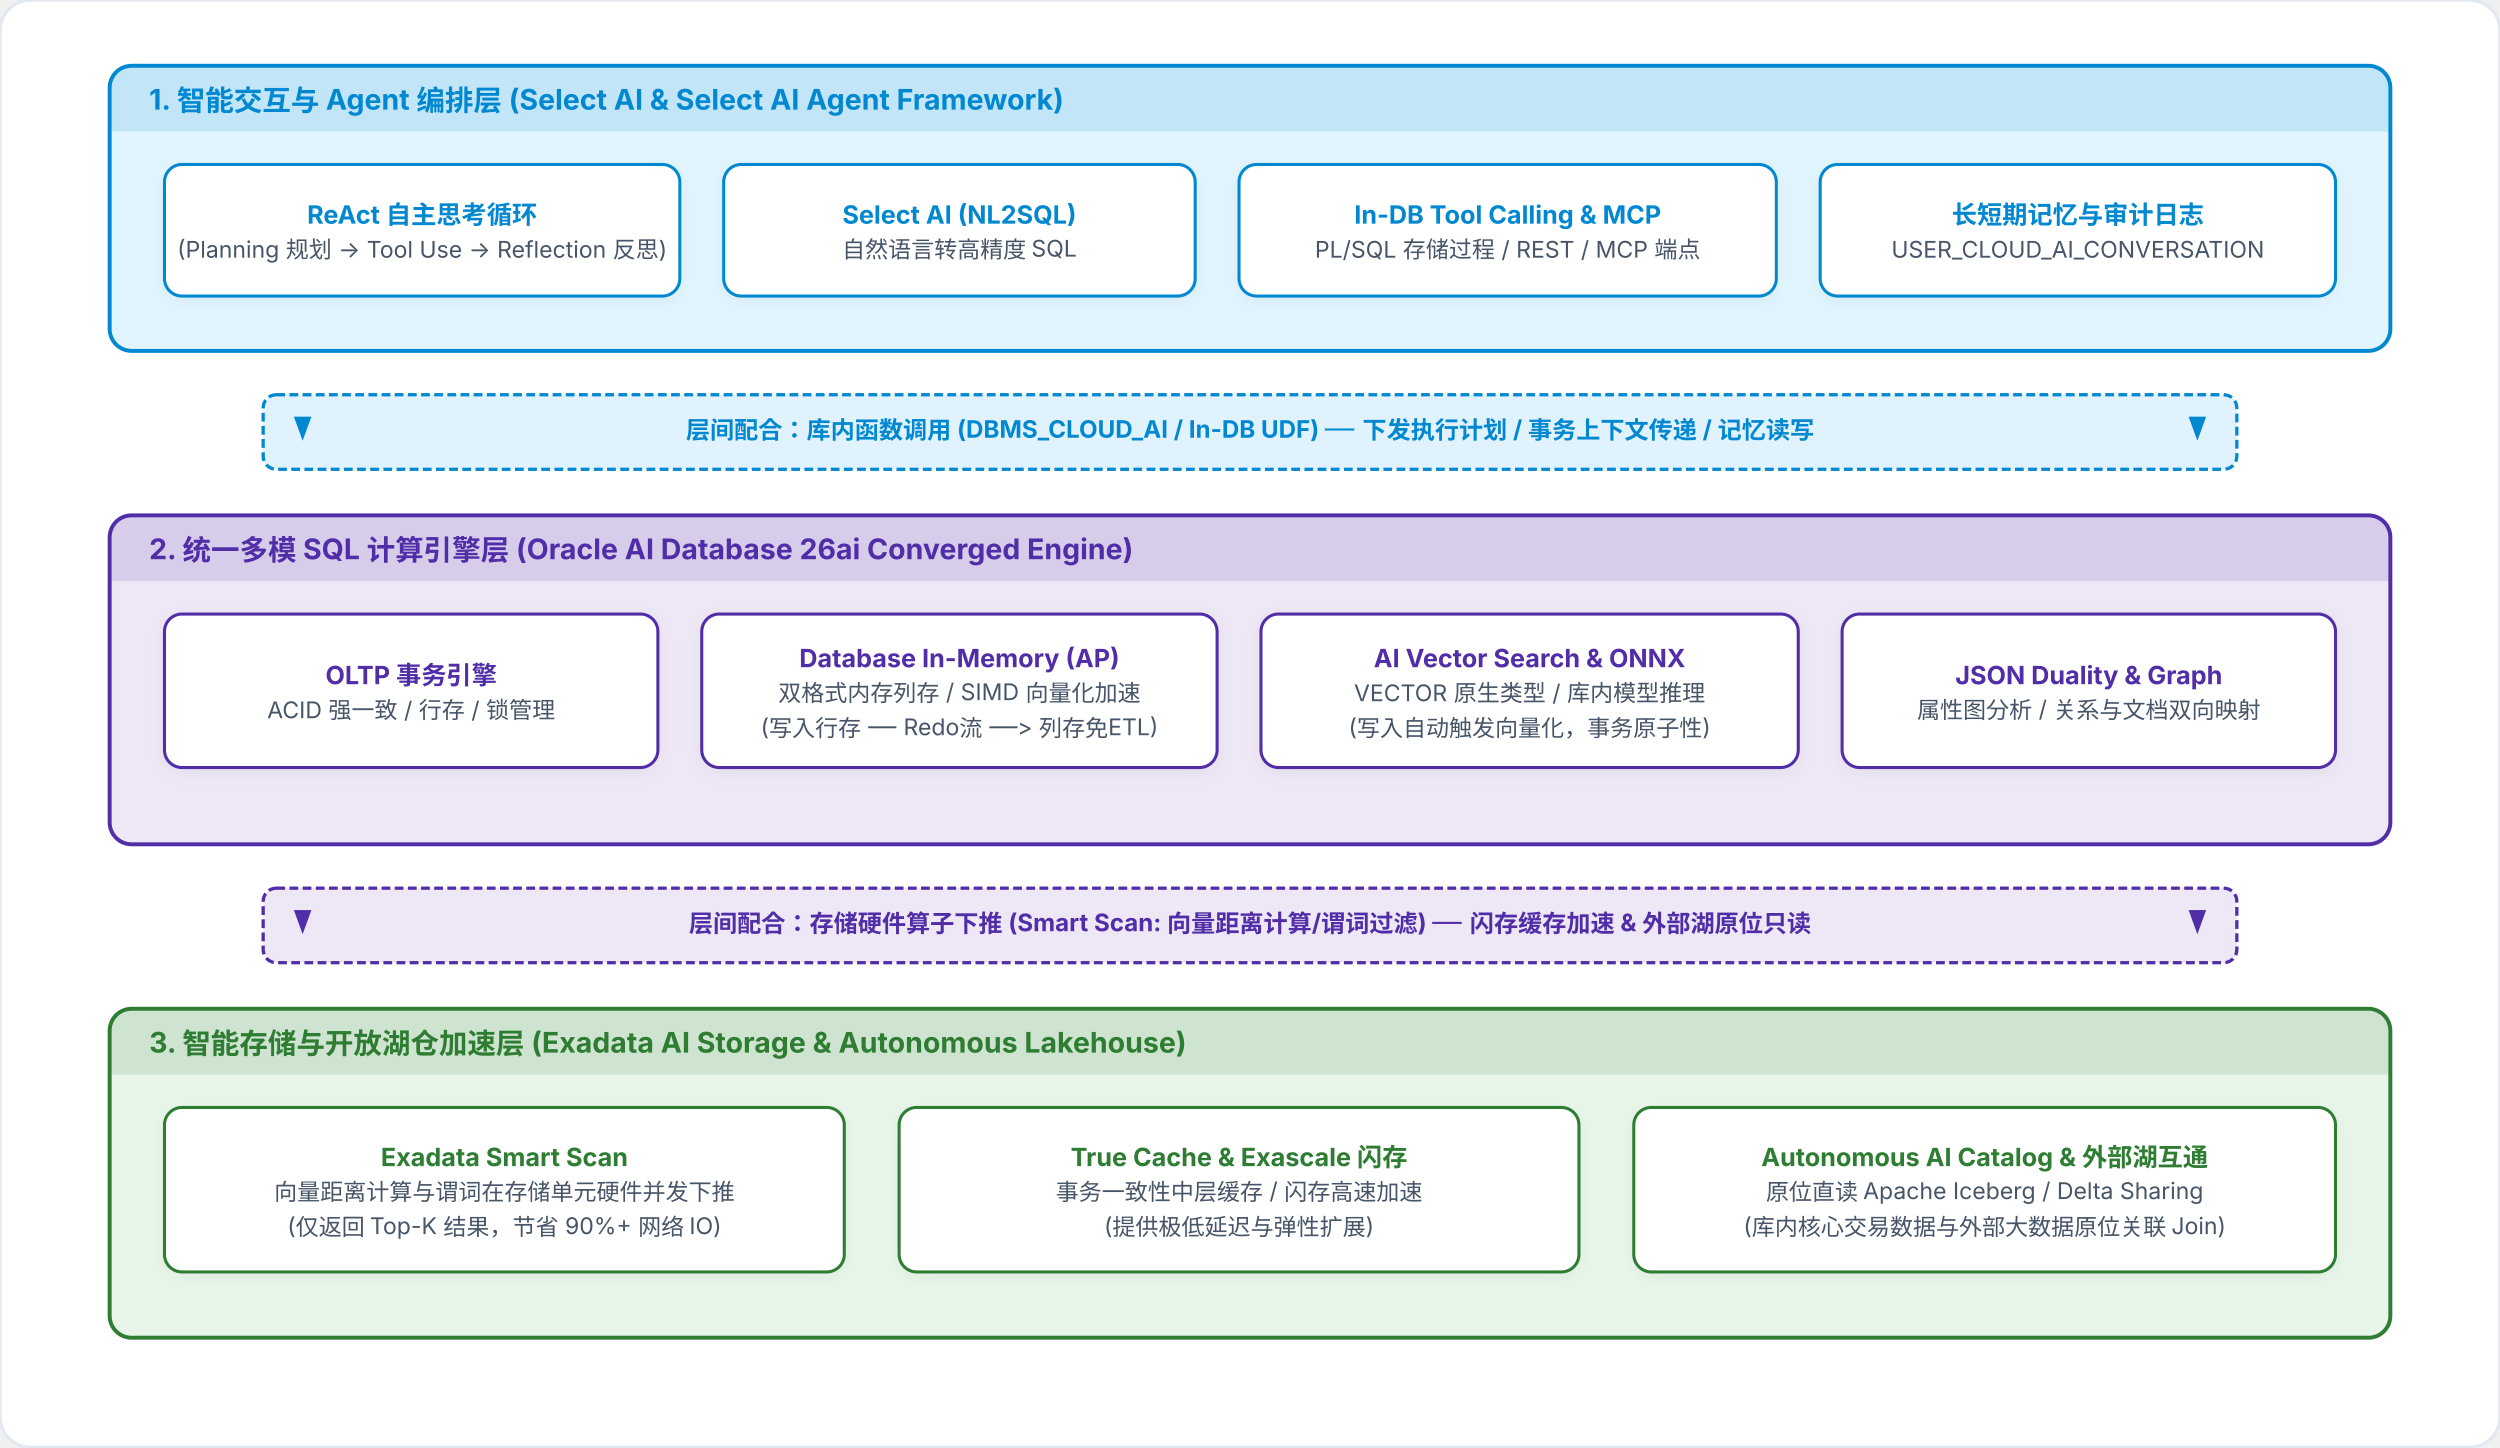
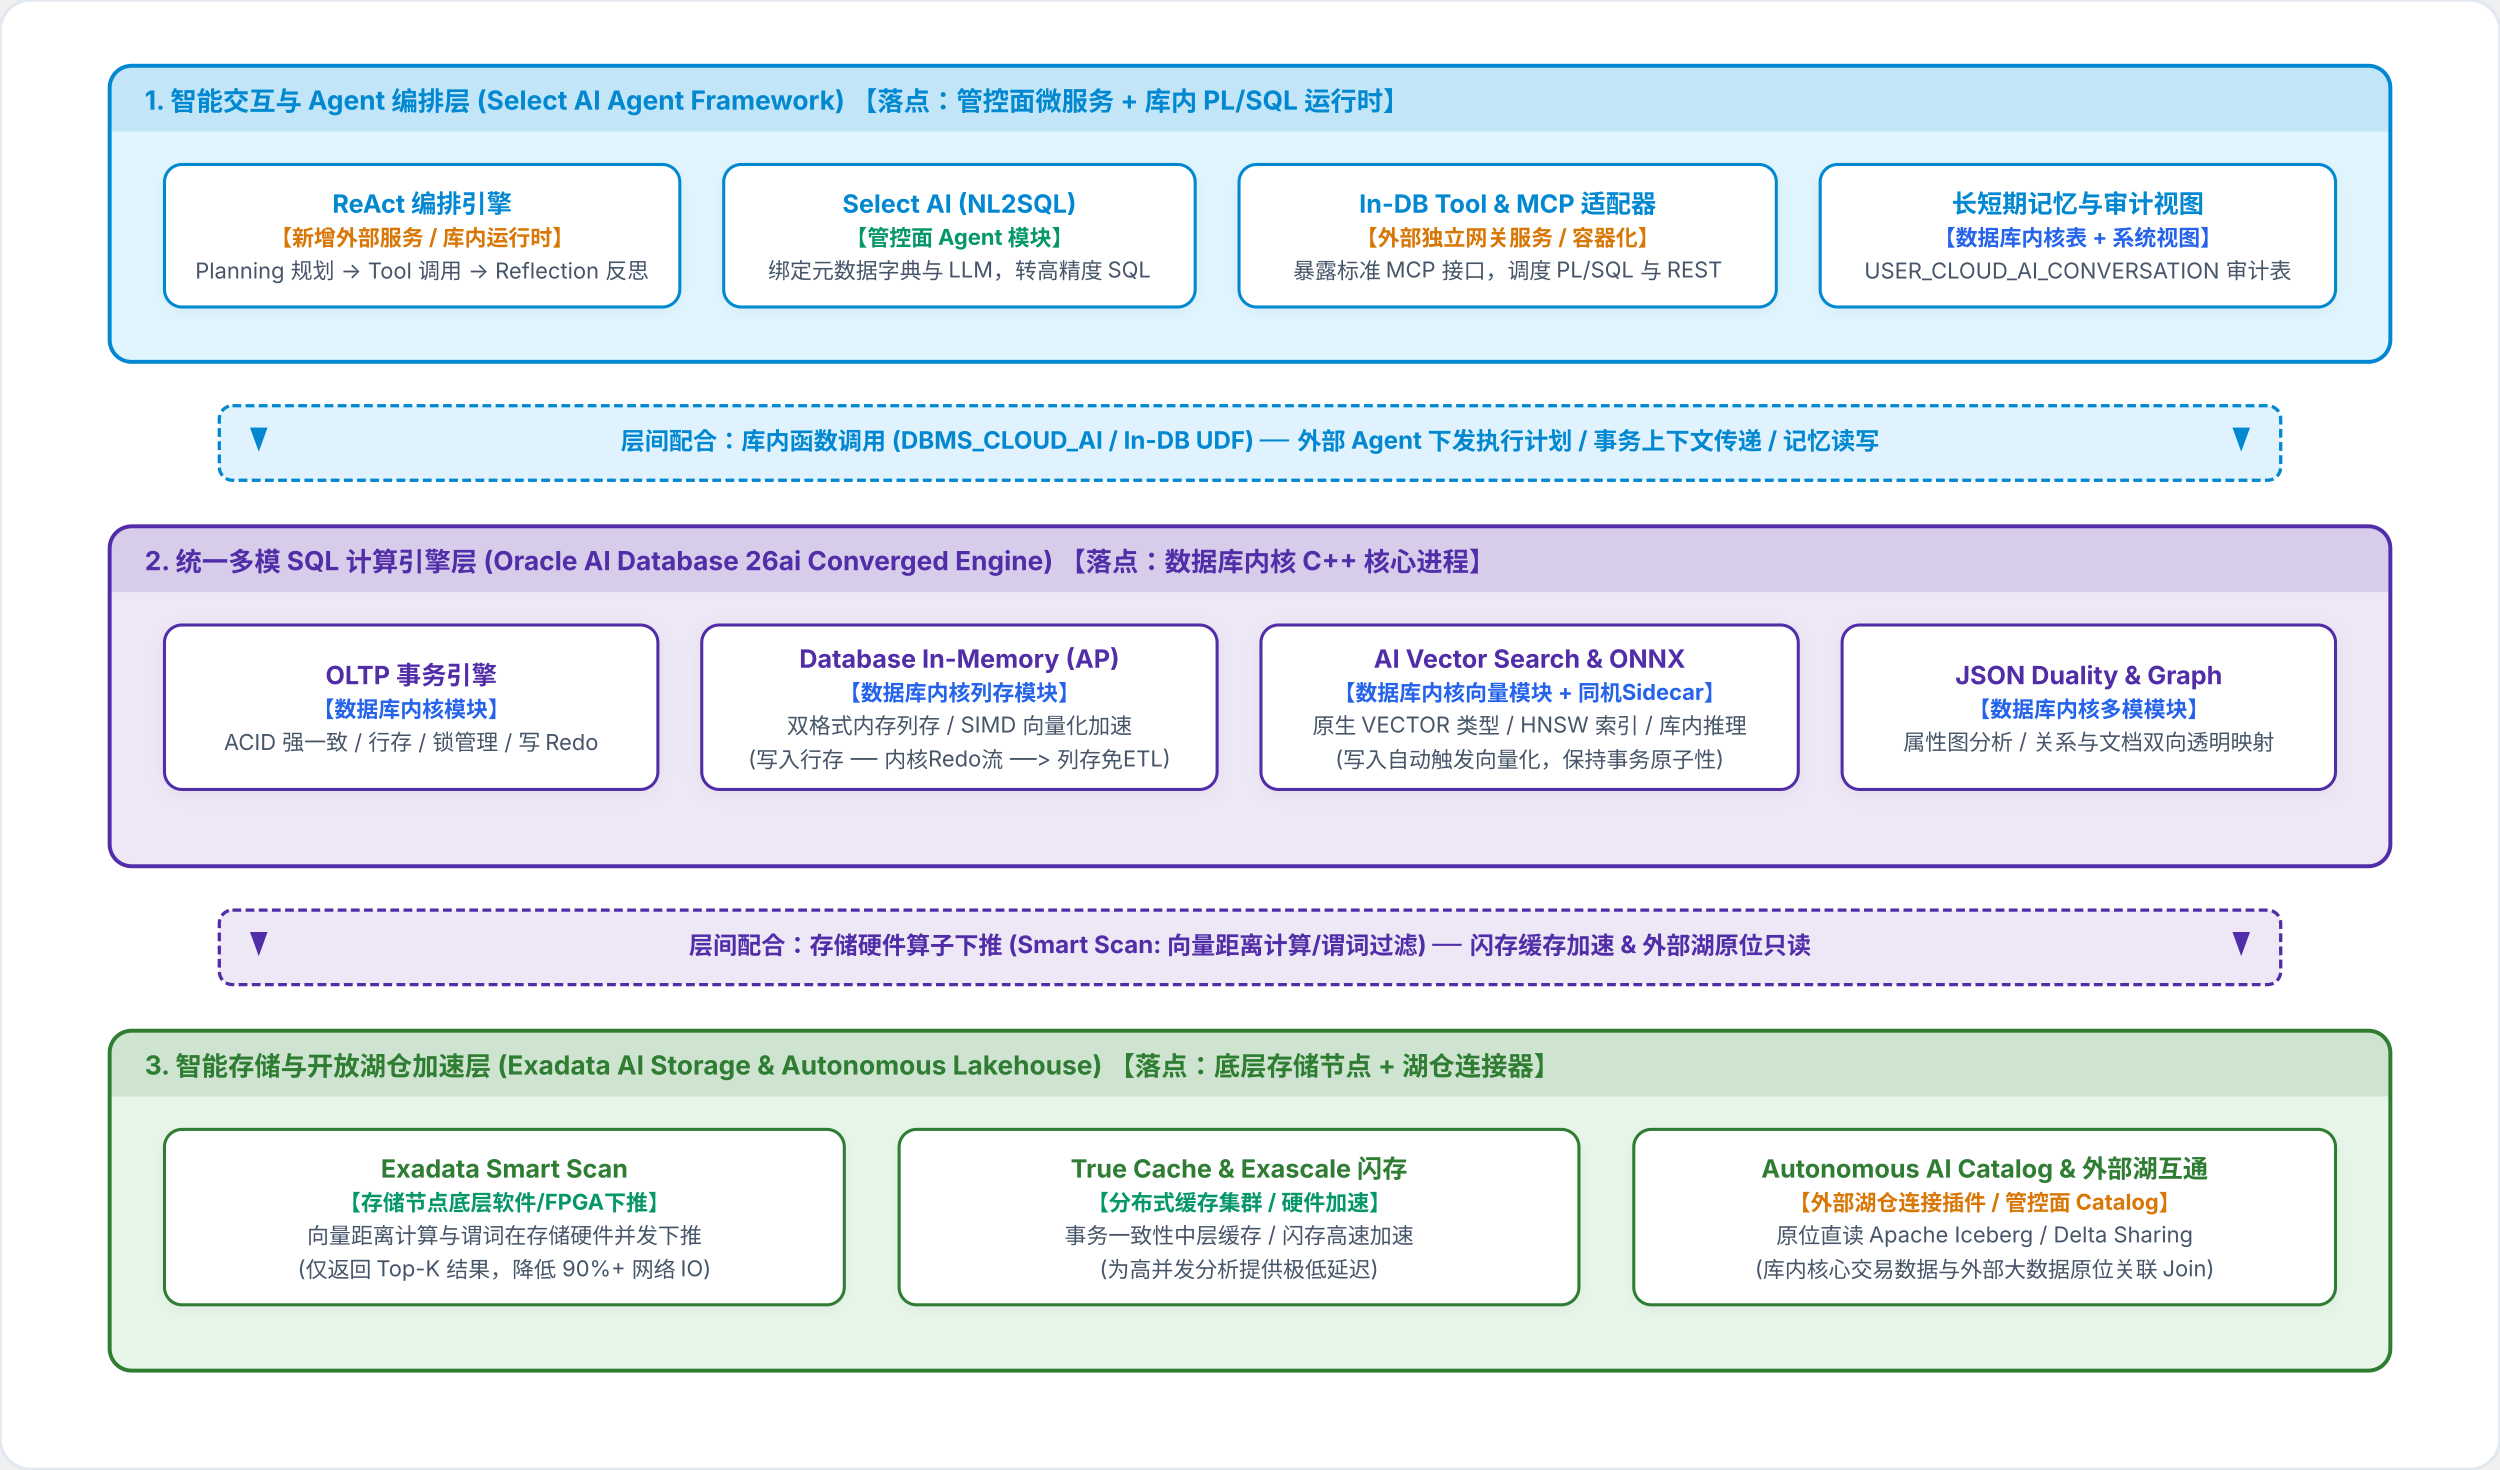
- <svg xmlns="http://www.w3.org/2000/svg" viewBox="0 0 1140 660" width="100%" height="auto">
-   <rect x="0" y="0" width="1140" height="660" rx="14" fill="#ffffff" stroke="#e2e8f0" stroke-width="1.5" />
-   <rect x="50.0" y="30.0" width="1040.0" height="130.0" rx="10" fill="#e1f5fe" stroke="#0288d1" stroke-width="1.8" />
+ <svg xmlns="http://www.w3.org/2000/svg" viewBox="0 0 1140 670" width="100%" height="auto">
+   <rect x="0" y="0" width="1140" height="670" rx="14" fill="#ffffff" stroke="#e2e8f0" stroke-width="1.5" />
+   <rect x="50.0" y="30.0" width="1040.0" height="135.0" rx="10" fill="#e1f5fe" stroke="#0288d1" stroke-width="1.8" />
  <path d="M 50.0 40.0 A 10 10 0 0 1 60.0 30.0 L 1080.0 30.0 A 10 10 0 0 1 1090.0 40.0 L 1090.0 60.0 L 50.0 60.0 Z" fill="#0288d1" opacity="0.14" />
-   <text x="68.0" y="50.0" font-family="-apple-system, BlinkMacSystemFont, Segoe UI, sans-serif" font-size="13" font-weight="700" fill="#0288d1">1. 智能交互与 Agent 编排层 (Select AI &amp; Select AI Agent Framework)</text>
-   <rect x="50.0" y="235.0" width="1040.0" height="150.0" rx="10" fill="#ede7f6" stroke="#512da8" stroke-width="1.8" />
-   <path d="M 50.0 245.0 A 10 10 0 0 1 60.0 235.0 L 1080.0 235.0 A 10 10 0 0 1 1090.0 245.0 L 1090.0 265.0 L 50.0 265.0 Z" fill="#512da8" opacity="0.14" />
-   <text x="68.0" y="255.0" font-family="-apple-system, BlinkMacSystemFont, Segoe UI, sans-serif" font-size="13" font-weight="700" fill="#512da8">2. 统一多模 SQL 计算引擎层 (Oracle AI Database 26ai Converged Engine)</text>
-   <rect x="50.0" y="460.0" width="1040.0" height="150.0" rx="10" fill="#e8f5e9" stroke="#2e7d32" stroke-width="1.8" />
-   <path d="M 50.0 470.0 A 10 10 0 0 1 60.0 460.0 L 1080.0 460.0 A 10 10 0 0 1 1090.0 470.0 L 1090.0 490.0 L 50.0 490.0 Z" fill="#2e7d32" opacity="0.14" />
-   <text x="68.0" y="480.0" font-family="-apple-system, BlinkMacSystemFont, Segoe UI, sans-serif" font-size="13" font-weight="700" fill="#2e7d32">3. 智能存储与开放湖仓加速层 (Exadata AI Storage &amp; Autonomous Lakehouse)</text>
-   <rect x="75.0" y="75.0" width="235.0" height="60.0" rx="8" fill="#ffffff" stroke="#0288d1" stroke-width="1.4" filter="drop-shadow(0 2px 4px rgba(0,0,0,0.04))" />
-   <text x="192.5" y="102.0" font-family="-apple-system, BlinkMacSystemFont, Segoe UI, sans-serif" font-size="11.5" font-weight="700" fill="#0288d1" text-anchor="middle">ReAct 自主思考循环</text>
-   <text x="192.5" y="117.5" font-family="-apple-system, BlinkMacSystemFont, Segoe UI, sans-serif" font-size="10.5" font-weight="400" fill="#475569" text-anchor="middle">(Planning 规划 -&gt; Tool Use -&gt; Reflection 反思)</text>
-   <rect x="330.0" y="75.0" width="215.0" height="60.0" rx="8" fill="#ffffff" stroke="#0288d1" stroke-width="1.4" filter="drop-shadow(0 2px 4px rgba(0,0,0,0.04))" />
-   <text x="437.5" y="102.0" font-family="-apple-system, BlinkMacSystemFont, Segoe UI, sans-serif" font-size="11.5" font-weight="700" fill="#0288d1" text-anchor="middle">Select AI (NL2SQL)</text>
-   <text x="437.5" y="117.5" font-family="-apple-system, BlinkMacSystemFont, Segoe UI, sans-serif" font-size="10.5" font-weight="400" fill="#475569" text-anchor="middle">自然语言转高精度 SQL</text>
-   <rect x="565.0" y="75.0" width="245.0" height="60.0" rx="8" fill="#ffffff" stroke="#0288d1" stroke-width="1.4" filter="drop-shadow(0 2px 4px rgba(0,0,0,0.04))" />
-   <text x="687.5" y="102.0" font-family="-apple-system, BlinkMacSystemFont, Segoe UI, sans-serif" font-size="11.5" font-weight="700" fill="#0288d1" text-anchor="middle">In-DB Tool Calling &amp; MCP</text>
-   <text x="687.5" y="117.5" font-family="-apple-system, BlinkMacSystemFont, Segoe UI, sans-serif" font-size="10.5" font-weight="400" fill="#475569" text-anchor="middle">PL/SQL 存储过程 / REST / MCP 端点</text>
-   <rect x="830.0" y="75.0" width="235.0" height="60.0" rx="8" fill="#ffffff" stroke="#0288d1" stroke-width="1.4" filter="drop-shadow(0 2px 4px rgba(0,0,0,0.04))" />
-   <text x="947.5" y="102.0" font-family="-apple-system, BlinkMacSystemFont, Segoe UI, sans-serif" font-size="11.5" font-weight="700" fill="#0288d1" text-anchor="middle">长短期记忆与审计日志</text>
-   <text x="947.5" y="117.5" font-family="-apple-system, BlinkMacSystemFont, Segoe UI, sans-serif" font-size="10.5" font-weight="400" fill="#475569" text-anchor="middle">USER_CLOUD_AI_CONVERSATION</text>
-   <rect x="120.0" y="180.0" width="900.0" height="34.0" rx="6" fill="#e0f2fe" stroke="#0288d1" stroke-width="1.5" stroke-dasharray="4 2" />
-   <polygon points="134.0,190.0 142.0,190.0 138.0,201.0" fill="#0288d1" />
-   <polygon points="998.0,190.0 1006.0,190.0 1002.0,201.0" fill="#0288d1" />
-   <text x="570.0" y="200.0" font-family="-apple-system, BlinkMacSystemFont, Segoe UI, sans-serif" font-size="11" font-weight="700" fill="#0288d1" text-anchor="middle">层间配合：库内函数调用 (DBMS_CLOUD_AI / In-DB UDF) ── 下发执行计划 / 事务上下文传递 / 记忆读写</text>
-   <rect x="75.0" y="280.0" width="225.0" height="70.0" rx="8" fill="#ffffff" stroke="#512da8" stroke-width="1.4" filter="drop-shadow(0 2px 4px rgba(0,0,0,0.04))" />
+   <text x="66.0" y="50.0" font-family="-apple-system, BlinkMacSystemFont, Segoe UI, sans-serif" font-size="12" font-weight="700" fill="#0288d1">1. 智能交互与 Agent 编排层 (Select AI Agent Framework)  【落点：管控面微服务 + 库内 PL/SQL 运行时】</text>
+   <rect x="50.0" y="240.0" width="1040.0" height="155.0" rx="10" fill="#ede7f6" stroke="#512da8" stroke-width="1.8" />
+   <path d="M 50.0 250.0 A 10 10 0 0 1 60.0 240.0 L 1080.0 240.0 A 10 10 0 0 1 1090.0 250.0 L 1090.0 270.0 L 50.0 270.0 Z" fill="#512da8" opacity="0.14" />
+   <text x="66.0" y="260.0" font-family="-apple-system, BlinkMacSystemFont, Segoe UI, sans-serif" font-size="12" font-weight="700" fill="#512da8">2. 统一多模 SQL 计算引擎层 (Oracle AI Database 26ai Converged Engine)  【落点：数据库内核 C++ 核心进程】</text>
+   <rect x="50.0" y="470.0" width="1040.0" height="155.0" rx="10" fill="#e8f5e9" stroke="#2e7d32" stroke-width="1.8" />
+   <path d="M 50.0 480.0 A 10 10 0 0 1 60.0 470.0 L 1080.0 470.0 A 10 10 0 0 1 1090.0 480.0 L 1090.0 500.0 L 50.0 500.0 Z" fill="#2e7d32" opacity="0.14" />
+   <text x="66.0" y="490.0" font-family="-apple-system, BlinkMacSystemFont, Segoe UI, sans-serif" font-size="12" font-weight="700" fill="#2e7d32">3. 智能存储与开放湖仓加速层 (Exadata AI Storage &amp; Autonomous Lakehouse)  【落点：底层存储节点 + 湖仓连接器】</text>
+   <rect x="75.0" y="75.0" width="235.0" height="65.0" rx="8" fill="#ffffff" stroke="#0288d1" stroke-width="1.4" filter="drop-shadow(0 2px 4px rgba(0,0,0,0.04))" />
+   <text x="192.5" y="97.0" font-family="-apple-system, BlinkMacSystemFont, Segoe UI, sans-serif" font-size="11.5" font-weight="700" fill="#0288d1" text-anchor="middle">ReAct 编排引擎</text>
+   <text x="192.5" y="112.0" font-family="-apple-system, BlinkMacSystemFont, Segoe UI, sans-serif" font-size="10" font-weight="700" fill="#d97706" text-anchor="middle">【新增外部服务 / 库内运行时】</text>
+   <text x="192.5" y="127.0" font-family="-apple-system, BlinkMacSystemFont, Segoe UI, sans-serif" font-size="10" font-weight="400" fill="#475569" text-anchor="middle">Planning 规划 -&gt; Tool 调用 -&gt; Reflection 反思</text>
+   <rect x="330.0" y="75.0" width="215.0" height="65.0" rx="8" fill="#ffffff" stroke="#0288d1" stroke-width="1.4" filter="drop-shadow(0 2px 4px rgba(0,0,0,0.04))" />
+   <text x="437.5" y="97.0" font-family="-apple-system, BlinkMacSystemFont, Segoe UI, sans-serif" font-size="11.5" font-weight="700" fill="#0288d1" text-anchor="middle">Select AI (NL2SQL)</text>
+   <text x="437.5" y="112.0" font-family="-apple-system, BlinkMacSystemFont, Segoe UI, sans-serif" font-size="10" font-weight="700" fill="#059669" text-anchor="middle">【管控面 Agent 模块】</text>
+   <text x="437.5" y="127.0" font-family="-apple-system, BlinkMacSystemFont, Segoe UI, sans-serif" font-size="10" font-weight="400" fill="#475569" text-anchor="middle">绑定元数据字典与 LLM，转高精度 SQL</text>
+   <rect x="565.0" y="75.0" width="245.0" height="65.0" rx="8" fill="#ffffff" stroke="#0288d1" stroke-width="1.4" filter="drop-shadow(0 2px 4px rgba(0,0,0,0.04))" />
+   <text x="687.5" y="97.0" font-family="-apple-system, BlinkMacSystemFont, Segoe UI, sans-serif" font-size="11.5" font-weight="700" fill="#0288d1" text-anchor="middle">In-DB Tool &amp; MCP 适配器</text>
+   <text x="687.5" y="112.0" font-family="-apple-system, BlinkMacSystemFont, Segoe UI, sans-serif" font-size="10" font-weight="700" fill="#d97706" text-anchor="middle">【外部独立网关服务 / 容器化】</text>
+   <text x="687.5" y="127.0" font-family="-apple-system, BlinkMacSystemFont, Segoe UI, sans-serif" font-size="10" font-weight="400" fill="#475569" text-anchor="middle">暴露标准 MCP 接口，调度 PL/SQL 与 REST</text>
+   <rect x="830.0" y="75.0" width="235.0" height="65.0" rx="8" fill="#ffffff" stroke="#0288d1" stroke-width="1.4" filter="drop-shadow(0 2px 4px rgba(0,0,0,0.04))" />
+   <text x="947.5" y="97.0" font-family="-apple-system, BlinkMacSystemFont, Segoe UI, sans-serif" font-size="11.5" font-weight="700" fill="#0288d1" text-anchor="middle">长短期记忆与审计视图</text>
+   <text x="947.5" y="112.0" font-family="-apple-system, BlinkMacSystemFont, Segoe UI, sans-serif" font-size="10" font-weight="700" fill="#2563eb" text-anchor="middle">【数据库内核表 + 系统视图】</text>
+   <text x="947.5" y="127.0" font-family="-apple-system, BlinkMacSystemFont, Segoe UI, sans-serif" font-size="10" font-weight="400" fill="#475569" text-anchor="middle">USER_CLOUD_AI_CONVERSATION 审计表</text>
+   <rect x="100.0" y="185.0" width="940.0" height="34.0" rx="6" fill="#e0f2fe" stroke="#0288d1" stroke-width="1.5" stroke-dasharray="4 2" />
+   <polygon points="114.0,195.0 122.0,195.0 118.0,206.0" fill="#0288d1" />
+   <polygon points="1018.0,195.0 1026.0,195.0 1022.0,206.0" fill="#0288d1" />
+   <text x="570.0" y="205.0" font-family="-apple-system, BlinkMacSystemFont, Segoe UI, sans-serif" font-size="11" font-weight="700" fill="#0288d1" text-anchor="middle">层间配合：库内函数调用 (DBMS_CLOUD_AI / In-DB UDF) ── 外部 Agent 下发执行计划 / 事务上下文传递 / 记忆读写</text>
+   <rect x="75.0" y="285.0" width="225.0" height="75.0" rx="8" fill="#ffffff" stroke="#512da8" stroke-width="1.4" filter="drop-shadow(0 2px 4px rgba(0,0,0,0.04))" />
  <text x="187.5" y="312.0" font-family="-apple-system, BlinkMacSystemFont, Segoe UI, sans-serif" font-size="11.5" font-weight="700" fill="#512da8" text-anchor="middle">OLTP 事务引擎</text>
-   <text x="187.5" y="327.5" font-family="-apple-system, BlinkMacSystemFont, Segoe UI, sans-serif" font-size="10.5" font-weight="400" fill="#475569" text-anchor="middle">ACID 强一致 / 行存 / 锁管理</text>
-   <rect x="320.0" y="280.0" width="235.0" height="70.0" rx="8" fill="#ffffff" stroke="#512da8" stroke-width="1.4" filter="drop-shadow(0 2px 4px rgba(0,0,0,0.04))" />
-   <text x="437.5" y="304.25" font-family="-apple-system, BlinkMacSystemFont, Segoe UI, sans-serif" font-size="11.5" font-weight="700" fill="#512da8" text-anchor="middle">Database In-Memory (AP)</text>
-   <text x="437.5" y="319.75" font-family="-apple-system, BlinkMacSystemFont, Segoe UI, sans-serif" font-size="10.5" font-weight="400" fill="#475569" text-anchor="middle">双格式内存列存 / SIMD 向量化加速</text>
-   <text x="437.5" y="335.25" font-family="-apple-system, BlinkMacSystemFont, Segoe UI, sans-serif" font-size="10.5" font-weight="400" fill="#475569" text-anchor="middle">(写入行存 ── Redo流 ──&gt; 列存免ETL)</text>
-   <rect x="575.0" y="280.0" width="245.0" height="70.0" rx="8" fill="#ffffff" stroke="#512da8" stroke-width="1.4" filter="drop-shadow(0 2px 4px rgba(0,0,0,0.04))" />
-   <text x="697.5" y="304.25" font-family="-apple-system, BlinkMacSystemFont, Segoe UI, sans-serif" font-size="11.5" font-weight="700" fill="#512da8" text-anchor="middle">AI Vector Search &amp; ONNX</text>
-   <text x="697.5" y="319.75" font-family="-apple-system, BlinkMacSystemFont, Segoe UI, sans-serif" font-size="10.5" font-weight="400" fill="#475569" text-anchor="middle">VECTOR 原生类型 / 库内模型推理</text>
-   <text x="697.5" y="335.25" font-family="-apple-system, BlinkMacSystemFont, Segoe UI, sans-serif" font-size="10.5" font-weight="400" fill="#475569" text-anchor="middle">(写入自动触发向量化，事务原子性)</text>
-   <rect x="840.0" y="280.0" width="225.0" height="70.0" rx="8" fill="#ffffff" stroke="#512da8" stroke-width="1.4" filter="drop-shadow(0 2px 4px rgba(0,0,0,0.04))" />
+   <text x="187.5" y="327.0" font-family="-apple-system, BlinkMacSystemFont, Segoe UI, sans-serif" font-size="10" font-weight="700" fill="#2563eb" text-anchor="middle">【数据库内核模块】</text>
+   <text x="187.5" y="342.0" font-family="-apple-system, BlinkMacSystemFont, Segoe UI, sans-serif" font-size="10" font-weight="400" fill="#475569" text-anchor="middle">ACID 强一致 / 行存 / 锁管理 / 写 Redo</text>
+   <rect x="320.0" y="285.0" width="235.0" height="75.0" rx="8" fill="#ffffff" stroke="#512da8" stroke-width="1.4" filter="drop-shadow(0 2px 4px rgba(0,0,0,0.04))" />
+   <text x="437.5" y="304.5" font-family="-apple-system, BlinkMacSystemFont, Segoe UI, sans-serif" font-size="11.5" font-weight="700" fill="#512da8" text-anchor="middle">Database In-Memory (AP)</text>
+   <text x="437.5" y="319.5" font-family="-apple-system, BlinkMacSystemFont, Segoe UI, sans-serif" font-size="10" font-weight="700" fill="#2563eb" text-anchor="middle">【数据库内核列存模块】</text>
+   <text x="437.5" y="334.5" font-family="-apple-system, BlinkMacSystemFont, Segoe UI, sans-serif" font-size="10" font-weight="400" fill="#475569" text-anchor="middle">双格式内存列存 / SIMD 向量化加速</text>
+   <text x="437.5" y="349.5" font-family="-apple-system, BlinkMacSystemFont, Segoe UI, sans-serif" font-size="10" font-weight="400" fill="#475569" text-anchor="middle">(写入行存 ── 内核Redo流 ──&gt; 列存免ETL)</text>
+   <rect x="575.0" y="285.0" width="245.0" height="75.0" rx="8" fill="#ffffff" stroke="#512da8" stroke-width="1.4" filter="drop-shadow(0 2px 4px rgba(0,0,0,0.04))" />
+   <text x="697.5" y="304.5" font-family="-apple-system, BlinkMacSystemFont, Segoe UI, sans-serif" font-size="11.5" font-weight="700" fill="#512da8" text-anchor="middle">AI Vector Search &amp; ONNX</text>
+   <text x="697.5" y="319.5" font-family="-apple-system, BlinkMacSystemFont, Segoe UI, sans-serif" font-size="10" font-weight="700" fill="#2563eb" text-anchor="middle">【数据库内核向量模块 + 同机Sidecar】</text>
+   <text x="697.5" y="334.5" font-family="-apple-system, BlinkMacSystemFont, Segoe UI, sans-serif" font-size="10" font-weight="400" fill="#475569" text-anchor="middle">原生 VECTOR 类型 / HNSW 索引 / 库内推理</text>
+   <text x="697.5" y="349.5" font-family="-apple-system, BlinkMacSystemFont, Segoe UI, sans-serif" font-size="10" font-weight="400" fill="#475569" text-anchor="middle">(写入自动触发向量化，保持事务原子性)</text>
+   <rect x="840.0" y="285.0" width="225.0" height="75.0" rx="8" fill="#ffffff" stroke="#512da8" stroke-width="1.4" filter="drop-shadow(0 2px 4px rgba(0,0,0,0.04))" />
  <text x="952.5" y="312.0" font-family="-apple-system, BlinkMacSystemFont, Segoe UI, sans-serif" font-size="11.5" font-weight="700" fill="#512da8" text-anchor="middle">JSON Duality &amp; Graph</text>
-   <text x="952.5" y="327.5" font-family="-apple-system, BlinkMacSystemFont, Segoe UI, sans-serif" font-size="10.5" font-weight="400" fill="#475569" text-anchor="middle">属性图分析 / 关系与文档双向映射</text>
-   <rect x="120.0" y="405.0" width="900.0" height="34.0" rx="6" fill="#ede7f6" stroke="#512da8" stroke-width="1.5" stroke-dasharray="4 2" />
-   <polygon points="134.0,415.0 142.0,415.0 138.0,426.0" fill="#512da8" />
-   <polygon points="998.0,415.0 1006.0,415.0 1002.0,426.0" fill="#512da8" />
-   <text x="570.0" y="425.0" font-family="-apple-system, BlinkMacSystemFont, Segoe UI, sans-serif" font-size="11" font-weight="700" fill="#512da8" text-anchor="middle">层间配合：存储硬件算子下推 (Smart Scan: 向量距离计算/谓词过滤) ── 闪存缓存加速 &amp; 外部湖原位只读</text>
-   <rect x="75.0" y="505.0" width="310.0" height="75.0" rx="8" fill="#ffffff" stroke="#2e7d32" stroke-width="1.4" filter="drop-shadow(0 2px 4px rgba(0,0,0,0.04))" />
-   <text x="230.0" y="531.75" font-family="-apple-system, BlinkMacSystemFont, Segoe UI, sans-serif" font-size="11.5" font-weight="700" fill="#2e7d32" text-anchor="middle">Exadata Smart Scan</text>
-   <text x="230.0" y="547.25" font-family="-apple-system, BlinkMacSystemFont, Segoe UI, sans-serif" font-size="10.5" font-weight="400" fill="#475569" text-anchor="middle">向量距离计算与谓词在存储单元硬件并发下推</text>
-   <text x="230.0" y="562.75" font-family="-apple-system, BlinkMacSystemFont, Segoe UI, sans-serif" font-size="10.5" font-weight="400" fill="#475569" text-anchor="middle">(仅返回 Top-K 结果，节省 90%+ 网络 IO)</text>
-   <rect x="410.0" y="505.0" width="310.0" height="75.0" rx="8" fill="#ffffff" stroke="#2e7d32" stroke-width="1.4" filter="drop-shadow(0 2px 4px rgba(0,0,0,0.04))" />
-   <text x="565.0" y="531.75" font-family="-apple-system, BlinkMacSystemFont, Segoe UI, sans-serif" font-size="11.5" font-weight="700" fill="#2e7d32" text-anchor="middle">True Cache &amp; Exascale 闪存</text>
-   <text x="565.0" y="547.25" font-family="-apple-system, BlinkMacSystemFont, Segoe UI, sans-serif" font-size="10.5" font-weight="400" fill="#475569" text-anchor="middle">事务一致性中层缓存 / 闪存高速加速</text>
-   <text x="565.0" y="562.75" font-family="-apple-system, BlinkMacSystemFont, Segoe UI, sans-serif" font-size="10.5" font-weight="400" fill="#475569" text-anchor="middle">(提供极低延迟与弹性扩展)</text>
-   <rect x="745.0" y="505.0" width="320.0" height="75.0" rx="8" fill="#ffffff" stroke="#2e7d32" stroke-width="1.4" filter="drop-shadow(0 2px 4px rgba(0,0,0,0.04))" />
-   <text x="905.0" y="531.75" font-family="-apple-system, BlinkMacSystemFont, Segoe UI, sans-serif" font-size="11.5" font-weight="700" fill="#2e7d32" text-anchor="middle">Autonomous AI Catalog &amp; 外部湖互通</text>
-   <text x="905.0" y="547.25" font-family="-apple-system, BlinkMacSystemFont, Segoe UI, sans-serif" font-size="10.5" font-weight="400" fill="#475569" text-anchor="middle">原位直读 Apache Iceberg / Delta Sharing</text>
-   <text x="905.0" y="562.75" font-family="-apple-system, BlinkMacSystemFont, Segoe UI, sans-serif" font-size="10.5" font-weight="400" fill="#475569" text-anchor="middle">(库内核心交易数据与外部大数据原位关联 Join)</text>
+   <text x="952.5" y="327.0" font-family="-apple-system, BlinkMacSystemFont, Segoe UI, sans-serif" font-size="10" font-weight="700" fill="#2563eb" text-anchor="middle">【数据库内核多模模块】</text>
+   <text x="952.5" y="342.0" font-family="-apple-system, BlinkMacSystemFont, Segoe UI, sans-serif" font-size="10" font-weight="400" fill="#475569" text-anchor="middle">属性图分析 / 关系与文档双向透明映射</text>
+   <rect x="100.0" y="415.0" width="940.0" height="34.0" rx="6" fill="#ede7f6" stroke="#512da8" stroke-width="1.5" stroke-dasharray="4 2" />
+   <polygon points="114.0,425.0 122.0,425.0 118.0,436.0" fill="#512da8" />
+   <polygon points="1018.0,425.0 1026.0,425.0 1022.0,436.0" fill="#512da8" />
+   <text x="570.0" y="435.0" font-family="-apple-system, BlinkMacSystemFont, Segoe UI, sans-serif" font-size="11" font-weight="700" fill="#512da8" text-anchor="middle">层间配合：存储硬件算子下推 (Smart Scan: 向量距离计算/谓词过滤) ── 闪存缓存加速 &amp; 外部湖原位只读</text>
+   <rect x="75.0" y="515.0" width="310.0" height="80.0" rx="8" fill="#ffffff" stroke="#2e7d32" stroke-width="1.4" filter="drop-shadow(0 2px 4px rgba(0,0,0,0.04))" />
+   <text x="230.0" y="537.0" font-family="-apple-system, BlinkMacSystemFont, Segoe UI, sans-serif" font-size="11.5" font-weight="700" fill="#2e7d32" text-anchor="middle">Exadata Smart Scan</text>
+   <text x="230.0" y="552.0" font-family="-apple-system, BlinkMacSystemFont, Segoe UI, sans-serif" font-size="10" font-weight="700" fill="#059669" text-anchor="middle">【存储节点底层软件/FPGA下推】</text>
+   <text x="230.0" y="567.0" font-family="-apple-system, BlinkMacSystemFont, Segoe UI, sans-serif" font-size="10" font-weight="400" fill="#475569" text-anchor="middle">向量距离计算与谓词在存储硬件并发下推</text>
+   <text x="230.0" y="582.0" font-family="-apple-system, BlinkMacSystemFont, Segoe UI, sans-serif" font-size="10" font-weight="400" fill="#475569" text-anchor="middle">(仅返回 Top-K 结果，降低 90%+ 网络 IO)</text>
+   <rect x="410.0" y="515.0" width="310.0" height="80.0" rx="8" fill="#ffffff" stroke="#2e7d32" stroke-width="1.4" filter="drop-shadow(0 2px 4px rgba(0,0,0,0.04))" />
+   <text x="565.0" y="537.0" font-family="-apple-system, BlinkMacSystemFont, Segoe UI, sans-serif" font-size="11.5" font-weight="700" fill="#2e7d32" text-anchor="middle">True Cache &amp; Exascale 闪存</text>
+   <text x="565.0" y="552.0" font-family="-apple-system, BlinkMacSystemFont, Segoe UI, sans-serif" font-size="10" font-weight="700" fill="#059669" text-anchor="middle">【分布式缓存集群 / 硬件加速】</text>
+   <text x="565.0" y="567.0" font-family="-apple-system, BlinkMacSystemFont, Segoe UI, sans-serif" font-size="10" font-weight="400" fill="#475569" text-anchor="middle">事务一致性中层缓存 / 闪存高速加速</text>
+   <text x="565.0" y="582.0" font-family="-apple-system, BlinkMacSystemFont, Segoe UI, sans-serif" font-size="10" font-weight="400" fill="#475569" text-anchor="middle">(为高并发分析提供极低延迟)</text>
+   <rect x="745.0" y="515.0" width="320.0" height="80.0" rx="8" fill="#ffffff" stroke="#2e7d32" stroke-width="1.4" filter="drop-shadow(0 2px 4px rgba(0,0,0,0.04))" />
+   <text x="905.0" y="537.0" font-family="-apple-system, BlinkMacSystemFont, Segoe UI, sans-serif" font-size="11.5" font-weight="700" fill="#2e7d32" text-anchor="middle">Autonomous AI Catalog &amp; 外部湖互通</text>
+   <text x="905.0" y="552.0" font-family="-apple-system, BlinkMacSystemFont, Segoe UI, sans-serif" font-size="10" font-weight="700" fill="#d97706" text-anchor="middle">【外部湖仓连接插件 / 管控面 Catalog】</text>
+   <text x="905.0" y="567.0" font-family="-apple-system, BlinkMacSystemFont, Segoe UI, sans-serif" font-size="10" font-weight="400" fill="#475569" text-anchor="middle">原位直读 Apache Iceberg / Delta Sharing</text>
+   <text x="905.0" y="582.0" font-family="-apple-system, BlinkMacSystemFont, Segoe UI, sans-serif" font-size="10" font-weight="400" fill="#475569" text-anchor="middle">(库内核心交易数据与外部大数据原位关联 Join)</text>
</svg>
